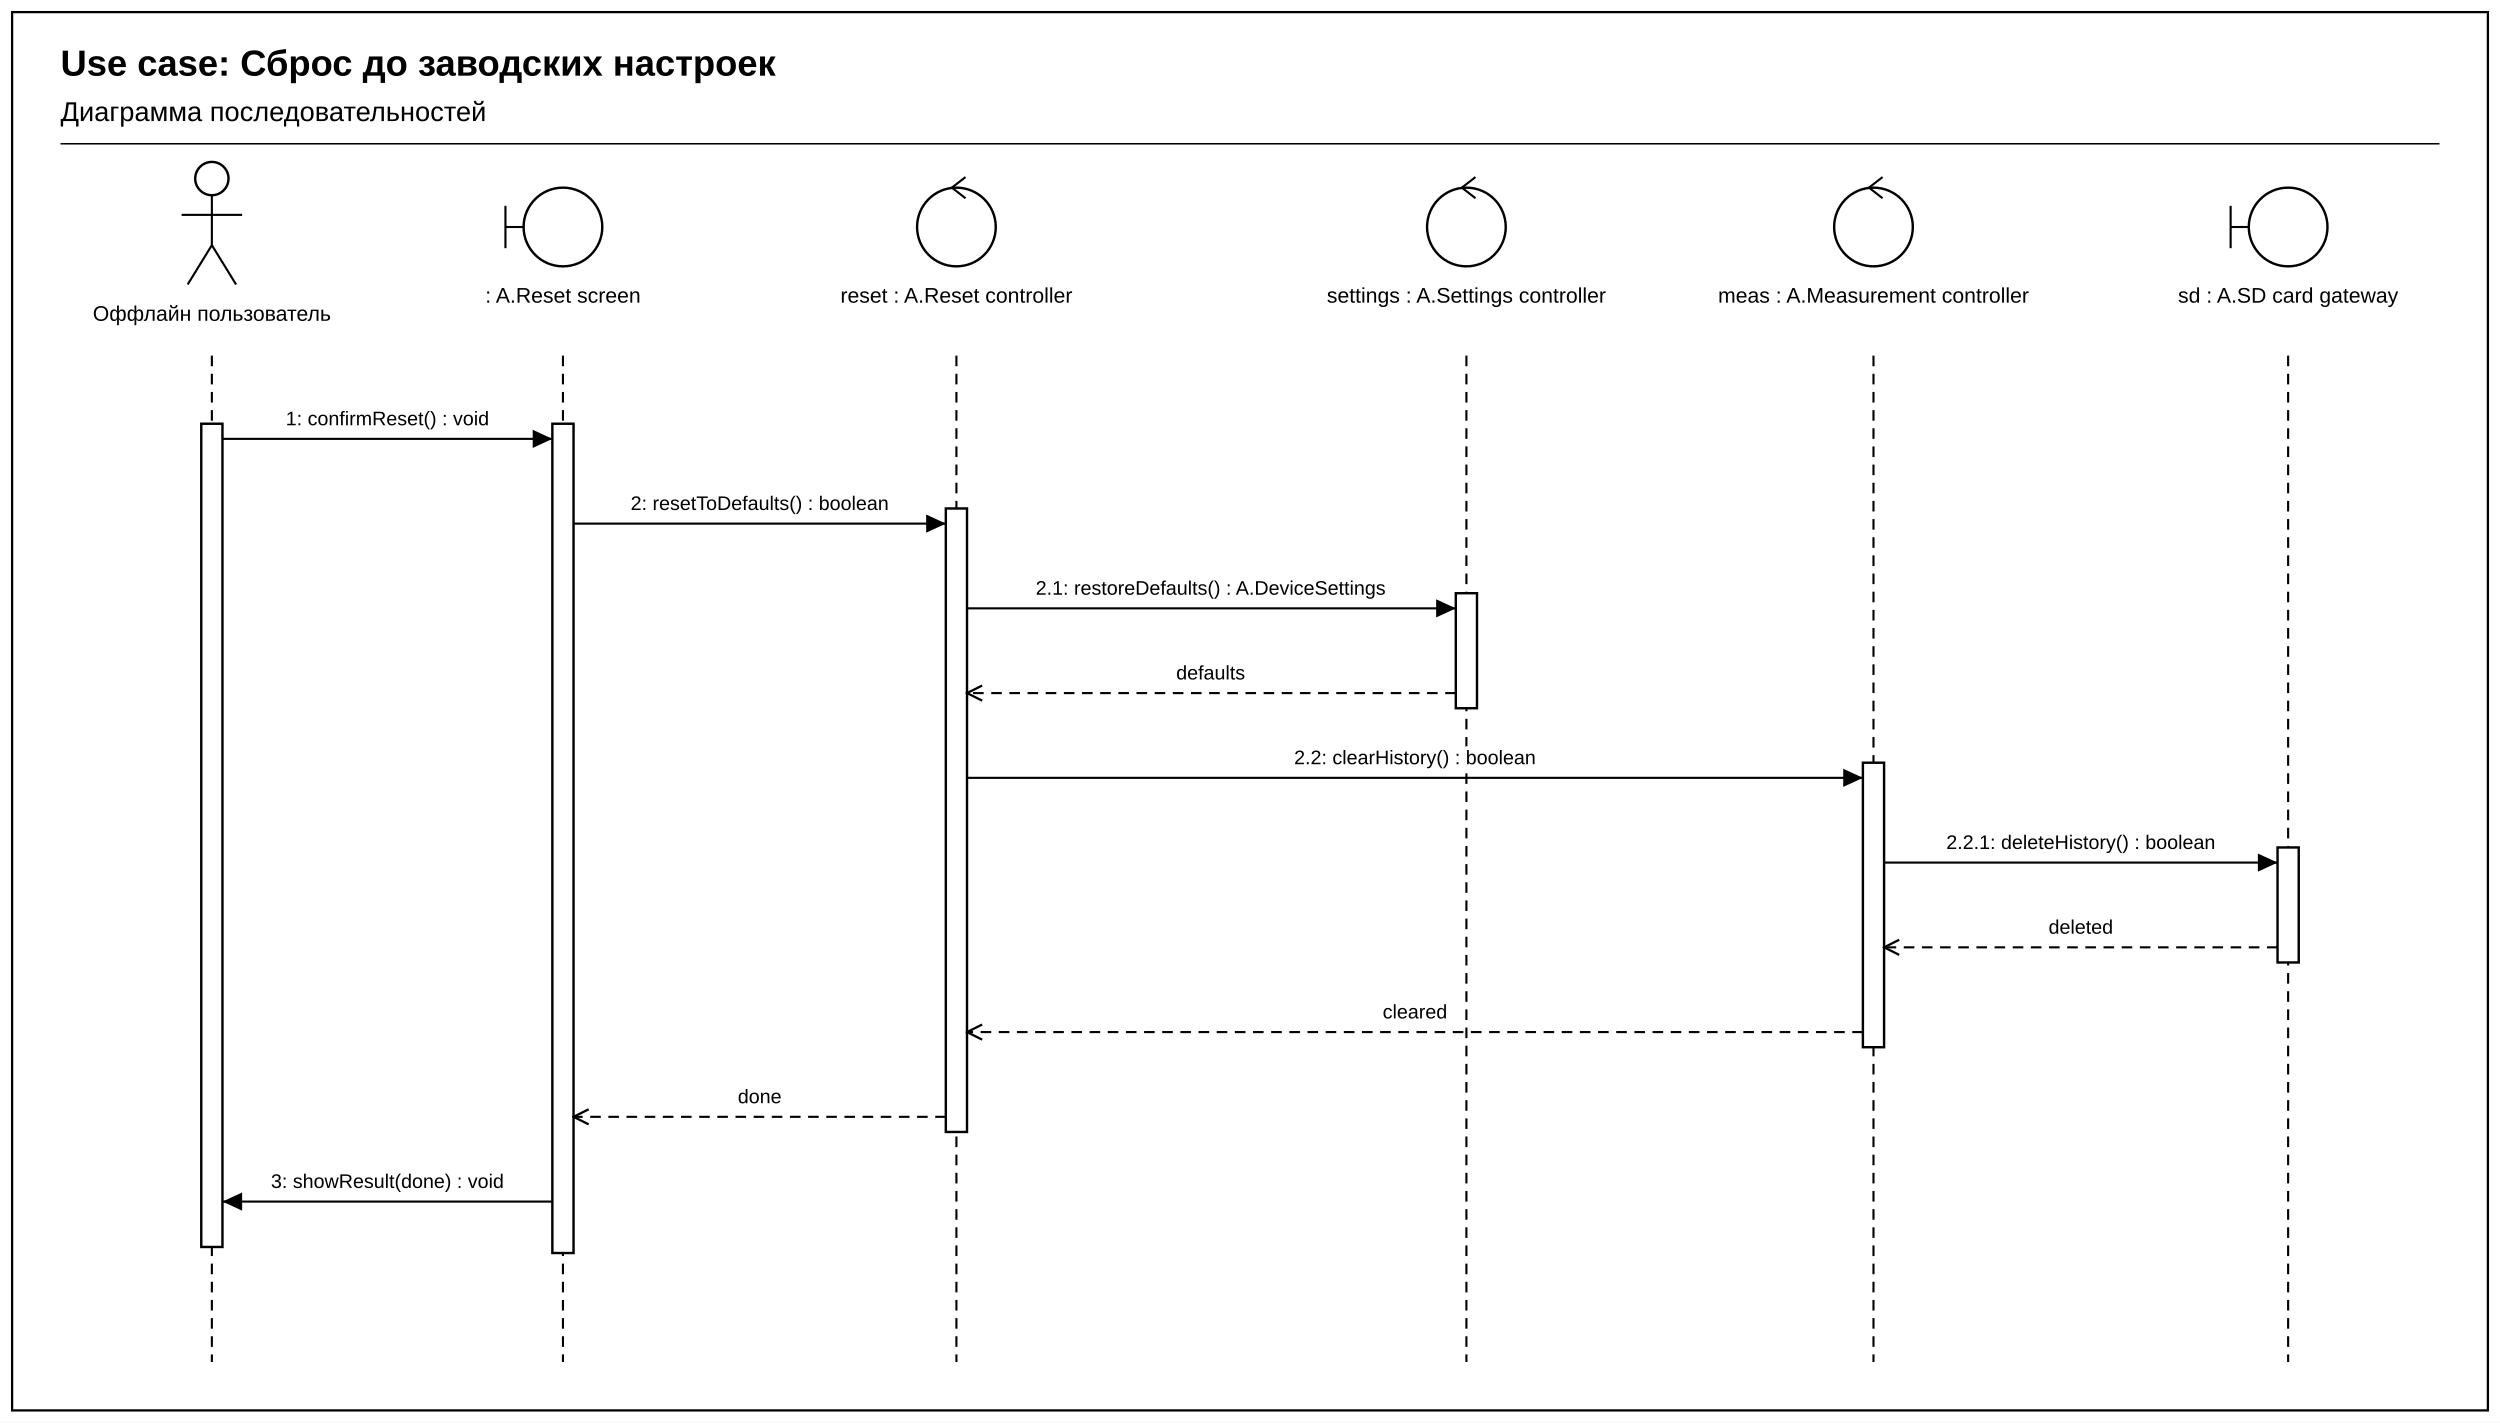
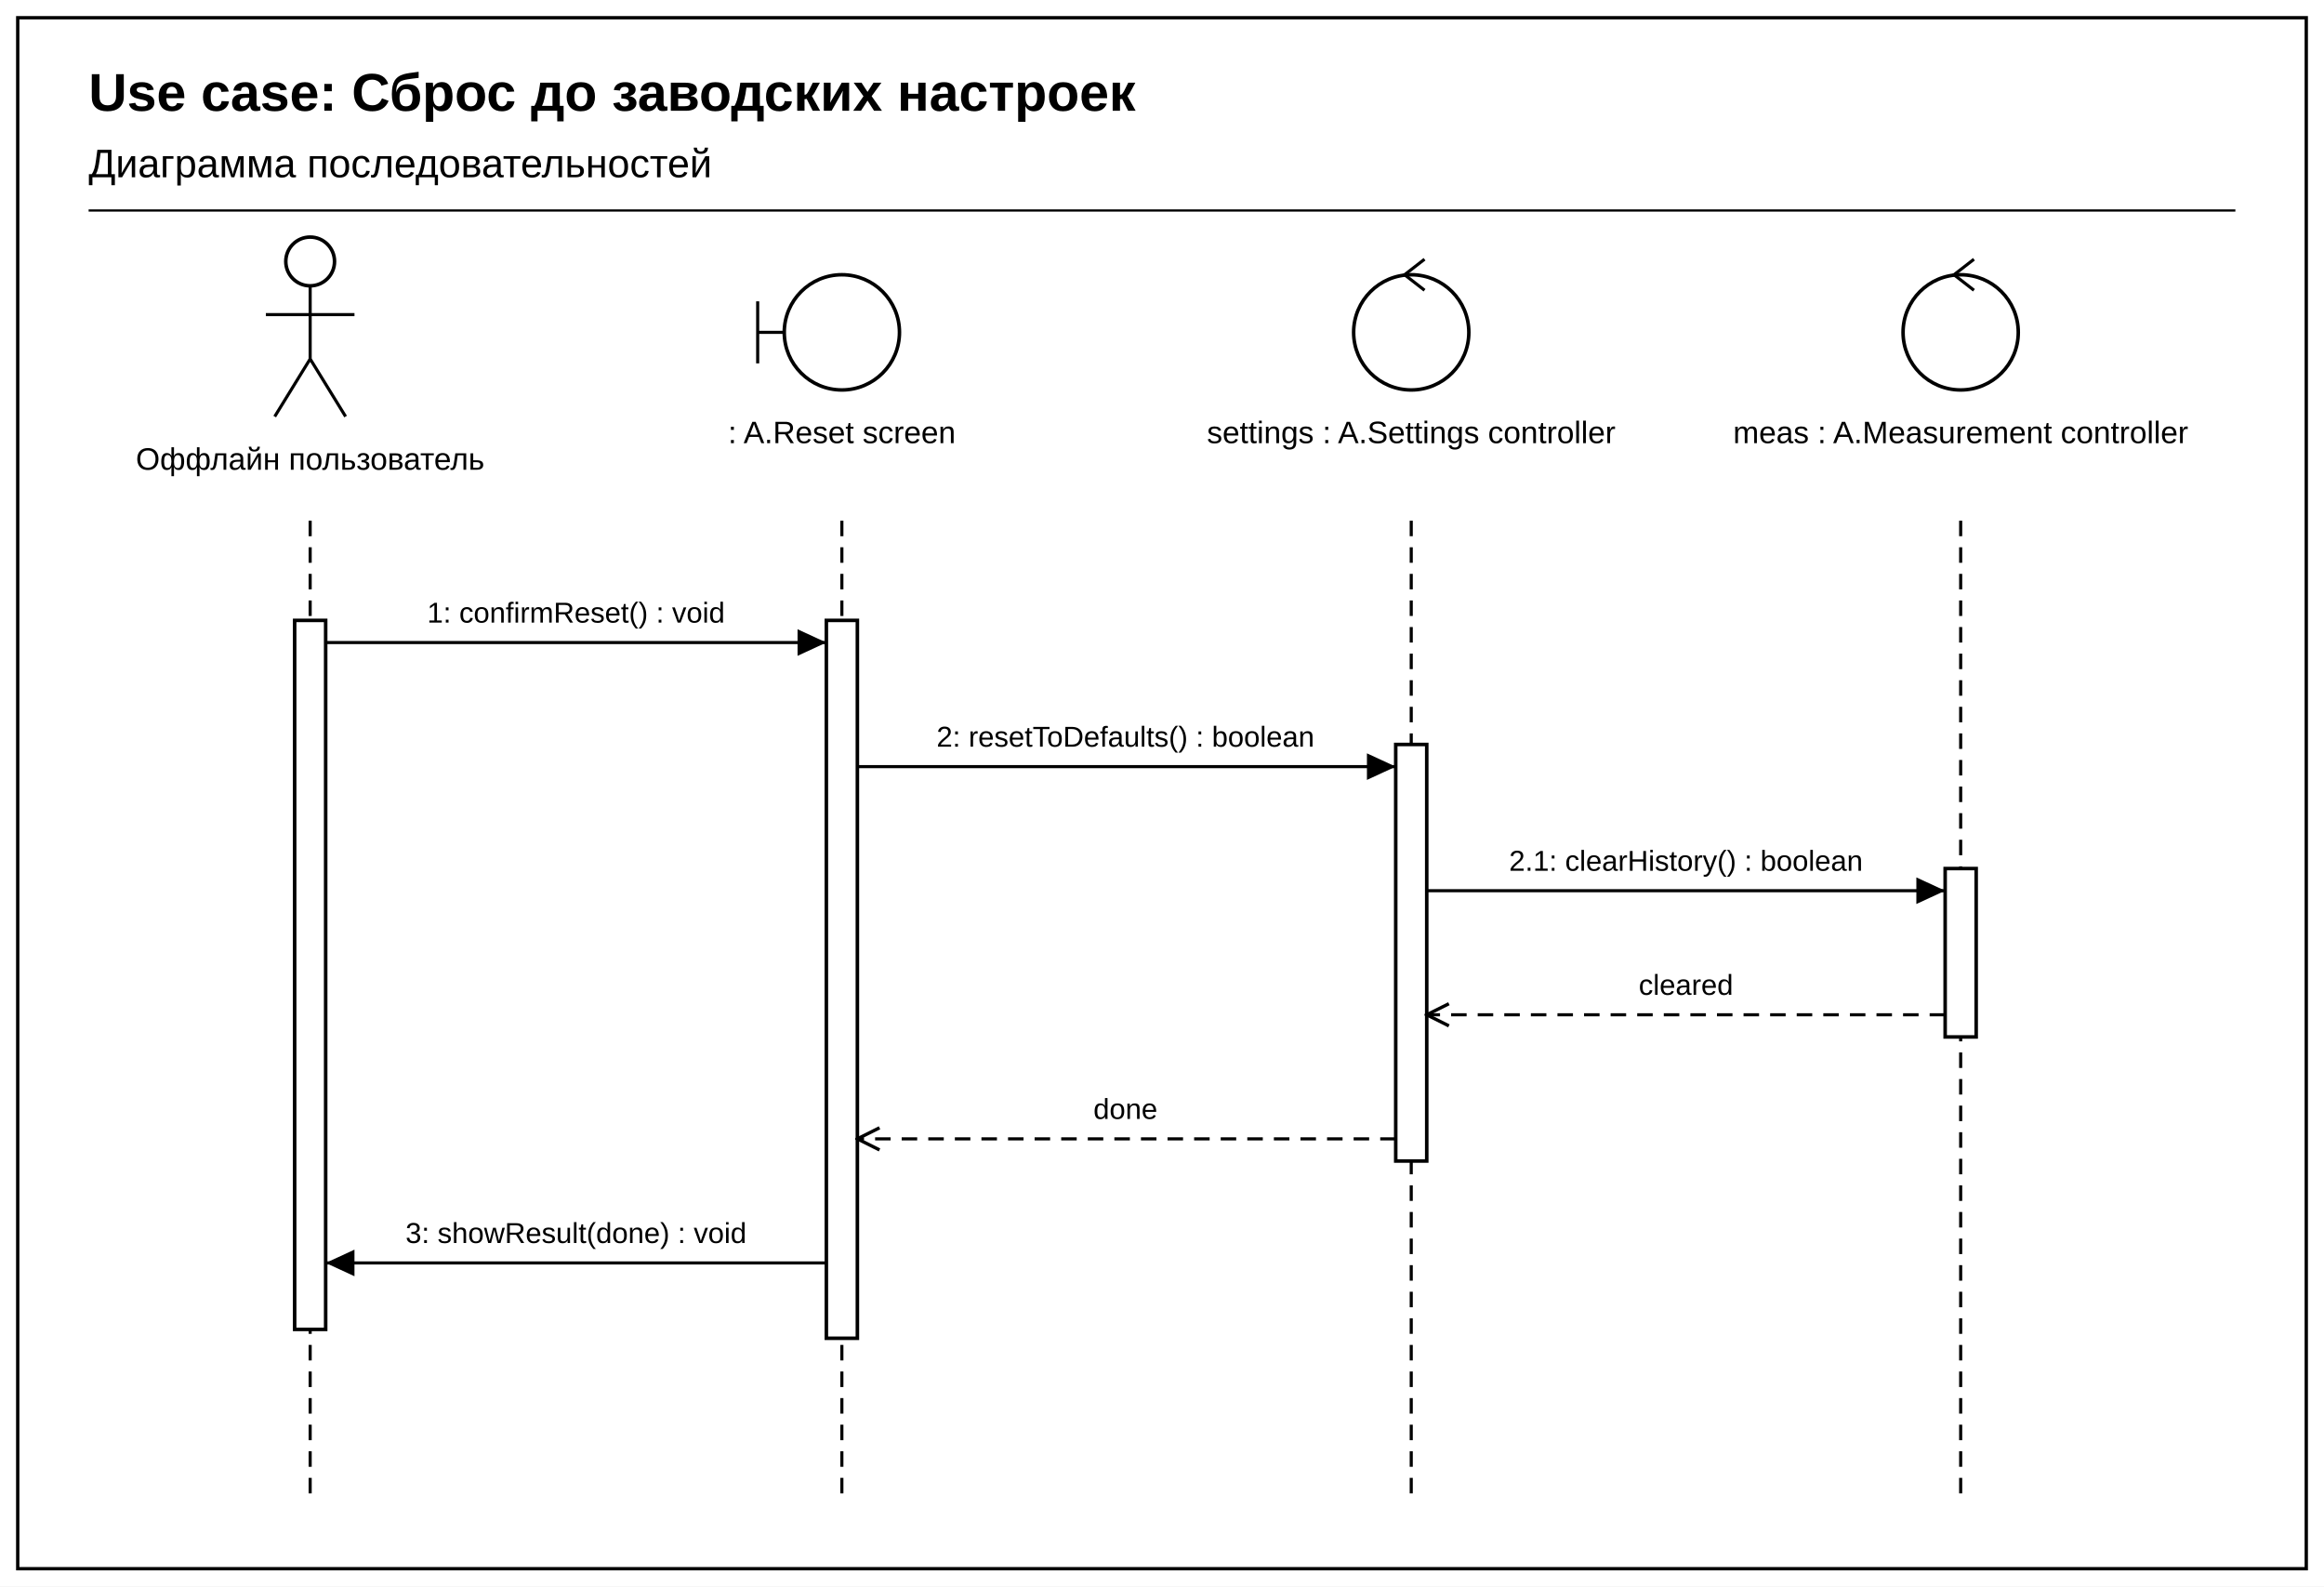
- <svg xmlns="http://www.w3.org/2000/svg" viewBox="0 0 1652 940" width="1652" height="940">
+ <svg xmlns="http://www.w3.org/2000/svg" viewBox="0 0 1049 716" width="1049" height="716">
  <style>.t{font-family:Arial,Helvetica,sans-serif;fill:#000;paint-order:stroke;stroke:#fff;stroke-width:5px;stroke-linejoin:round}.h{font-family:Arial,Helvetica,sans-serif;fill:#000}.s{fill:#fff;stroke:#000;stroke-width:1.6}.l{stroke:#000;stroke-width:1.4;fill:none}.d{stroke:#000;stroke-width:1.4;fill:none;stroke-dasharray:7 5}</style>
  <defs>
    <marker id="o" markerWidth="12" markerHeight="12" refX="11" refY="6" orient="auto" markerUnits="userSpaceOnUse">
      <path d="M1,1 L11,6 L1,11" fill="none" stroke="#000" stroke-width="1.5" />
    </marker>
    <marker id="f" markerWidth="14" markerHeight="12" refX="13" refY="6" orient="auto" markerUnits="userSpaceOnUse">
      <path d="M0,0 L13,6 L0,12 z" fill="#000" />
    </marker>
  </defs>
-   <rect width="1652" height="940" fill="#fff" />
-   <rect x="8" y="8" width="1636" height="924" fill="none" stroke="#000" stroke-width="1.5" />
+   <rect width="1049" height="716" fill="#fff" />
+   <rect x="8" y="8" width="1033" height="700" fill="none" stroke="#000" stroke-width="1.5" />
  <text x="40" y="50" text-anchor="start" font-size="24" font-weight="bold" class="h">Use case: Сброс до заводских настроек</text>
  <text x="40" y="80" text-anchor="start" font-size="18" class="h">Диаграмма последовательностей</text>
-   <line x1="40" y1="95" x2="1612" y2="95" stroke="#000" />
-   <line class="d" x1="140" y1="235" x2="140" y2="900" />
-   <line class="d" x1="372" y1="235" x2="372" y2="900" />
-   <line class="d" x1="632" y1="235" x2="632" y2="900" />
-   <line class="d" x1="969" y1="235" x2="969" y2="900" />
-   <line class="d" x1="1238" y1="235" x2="1238" y2="900" />
-   <line class="d" x1="1512" y1="235" x2="1512" y2="900" />
+   <line x1="40" y1="95" x2="1009" y2="95" stroke="#000" />
+   <line class="d" x1="140" y1="235" x2="140" y2="676" />
+   <line class="d" x1="380" y1="235" x2="380" y2="676" />
+   <line class="d" x1="637" y1="235" x2="637" y2="676" />
+   <line class="d" x1="885" y1="235" x2="885" y2="676" />
  <circle class="s" cx="140" cy="118" r="11" />
  <path class="l" d="M140,129V162M120,142H160M124,188L140,162L156,188" />
  <text x="140" y="212" text-anchor="middle" font-size="14" class="t">Оффлайн пользователь</text>
-   <circle class="s" cx="372" cy="150" r="26" />
-   <path class="l" d="M346,150H334M334,136V164" />
-   <text x="372" y="200" text-anchor="middle" font-size="14" class="t">: A.Reset screen</text>
-   <circle class="s" cx="632" cy="150" r="26" />
-   <path class="l" d="M638,117L629,124L638,131" />
-   <text x="632" y="200" text-anchor="middle" font-size="14" class="t">reset : A.Reset controller</text>
-   <circle class="s" cx="969" cy="150" r="26" />
-   <path class="l" d="M975,117L966,124L975,131" />
-   <text x="969" y="200" text-anchor="middle" font-size="14" class="t">settings : A.Settings controller</text>
-   <circle class="s" cx="1238" cy="150" r="26" />
-   <path class="l" d="M1244,117L1235,124L1244,131" />
-   <text x="1238" y="200" text-anchor="middle" font-size="14" class="t">meas : A.Measurement controller</text>
-   <circle class="s" cx="1512" cy="150" r="26" />
-   <path class="l" d="M1486,150H1474M1474,136V164" />
-   <text x="1512" y="200" text-anchor="middle" font-size="14" class="t">sd : A.SD card gateway</text>
-   <rect class="s" x="133" y="280" width="14" height="544" />
-   <rect class="s" x="365" y="280" width="14" height="548" />
-   <rect class="s" x="625" y="336" width="14" height="412" />
-   <rect class="s" x="962" y="392" width="14" height="76" />
-   <rect class="s" x="1231" y="504" width="14" height="188" />
-   <rect class="s" x="1505" y="560" width="14" height="76" />
-   <path class="l" d="M147,290H365" marker-end="url(#f)" />
-   <text x="256" y="281" text-anchor="middle" font-size="13" class="t">1: confirmReset() : void</text>
-   <path class="l" d="M379,346H625" marker-end="url(#f)" />
-   <text x="502" y="337" text-anchor="middle" font-size="13" class="t">2: resetToDefaults() : boolean</text>
-   <path class="d" d="M625,738H379" marker-end="url(#o)" />
-   <text x="502" y="729" text-anchor="middle" font-size="13" class="t">done</text>
-   <path class="l" d="M639,402H962" marker-end="url(#f)" />
-   <text x="800" y="393" text-anchor="middle" font-size="13" class="t">2.1: restoreDefaults() : A.DeviceSettings</text>
-   <path class="d" d="M962,458H639" marker-end="url(#o)" />
-   <text x="800" y="449" text-anchor="middle" font-size="13" class="t">defaults</text>
-   <path class="l" d="M639,514H1231" marker-end="url(#f)" />
-   <text x="935" y="505" text-anchor="middle" font-size="13" class="t">2.2: clearHistory() : boolean</text>
-   <path class="d" d="M1231,682H639" marker-end="url(#o)" />
-   <text x="935" y="673" text-anchor="middle" font-size="13" class="t">cleared</text>
-   <path class="l" d="M1245,570H1505" marker-end="url(#f)" />
-   <text x="1375" y="561" text-anchor="middle" font-size="13" class="t">2.2.1: deleteHistory() : boolean</text>
-   <path class="d" d="M1505,626H1245" marker-end="url(#o)" />
-   <text x="1375" y="617" text-anchor="middle" font-size="13" class="t">deleted</text>
-   <path class="l" d="M365,794H147" marker-end="url(#f)" />
-   <text x="256" y="785" text-anchor="middle" font-size="13" class="t">3: showResult(done) : void</text>
+   <circle class="s" cx="380" cy="150" r="26" />
+   <path class="l" d="M354,150H342M342,136V164" />
+   <text x="380" y="200" text-anchor="middle" font-size="14" class="t">: A.Reset screen</text>
+   <circle class="s" cx="637" cy="150" r="26" />
+   <path class="l" d="M643,117L634,124L643,131" />
+   <text x="637" y="200" text-anchor="middle" font-size="14" class="t">settings : A.Settings controller</text>
+   <circle class="s" cx="885" cy="150" r="26" />
+   <path class="l" d="M891,117L882,124L891,131" />
+   <text x="885" y="200" text-anchor="middle" font-size="14" class="t">meas : A.Measurement controller</text>
+   <rect class="s" x="133" y="280" width="14" height="320" />
+   <rect class="s" x="373" y="280" width="14" height="324" />
+   <rect class="s" x="630" y="336" width="14" height="188" />
+   <rect class="s" x="878" y="392" width="14" height="76" />
+   <path class="l" d="M147,290H373" marker-end="url(#f)" />
+   <text x="260" y="281" text-anchor="middle" font-size="13" class="t">1: confirmReset() : void</text>
+   <path class="l" d="M387,346H630" marker-end="url(#f)" />
+   <text x="508" y="337" text-anchor="middle" font-size="13" class="t">2: resetToDefaults() : boolean</text>
+   <path class="l" d="M644,402H878" marker-end="url(#f)" />
+   <text x="761" y="393" text-anchor="middle" font-size="13" class="t">2.1: clearHistory() : boolean</text>
+   <path class="d" d="M878,458H644" marker-end="url(#o)" />
+   <text x="761" y="449" text-anchor="middle" font-size="13" class="t">cleared</text>
+   <path class="d" d="M630,514H387" marker-end="url(#o)" />
+   <text x="508" y="505" text-anchor="middle" font-size="13" class="t">done</text>
+   <path class="l" d="M373,570H147" marker-end="url(#f)" />
+   <text x="260" y="561" text-anchor="middle" font-size="13" class="t">3: showResult(done) : void</text>
</svg>
